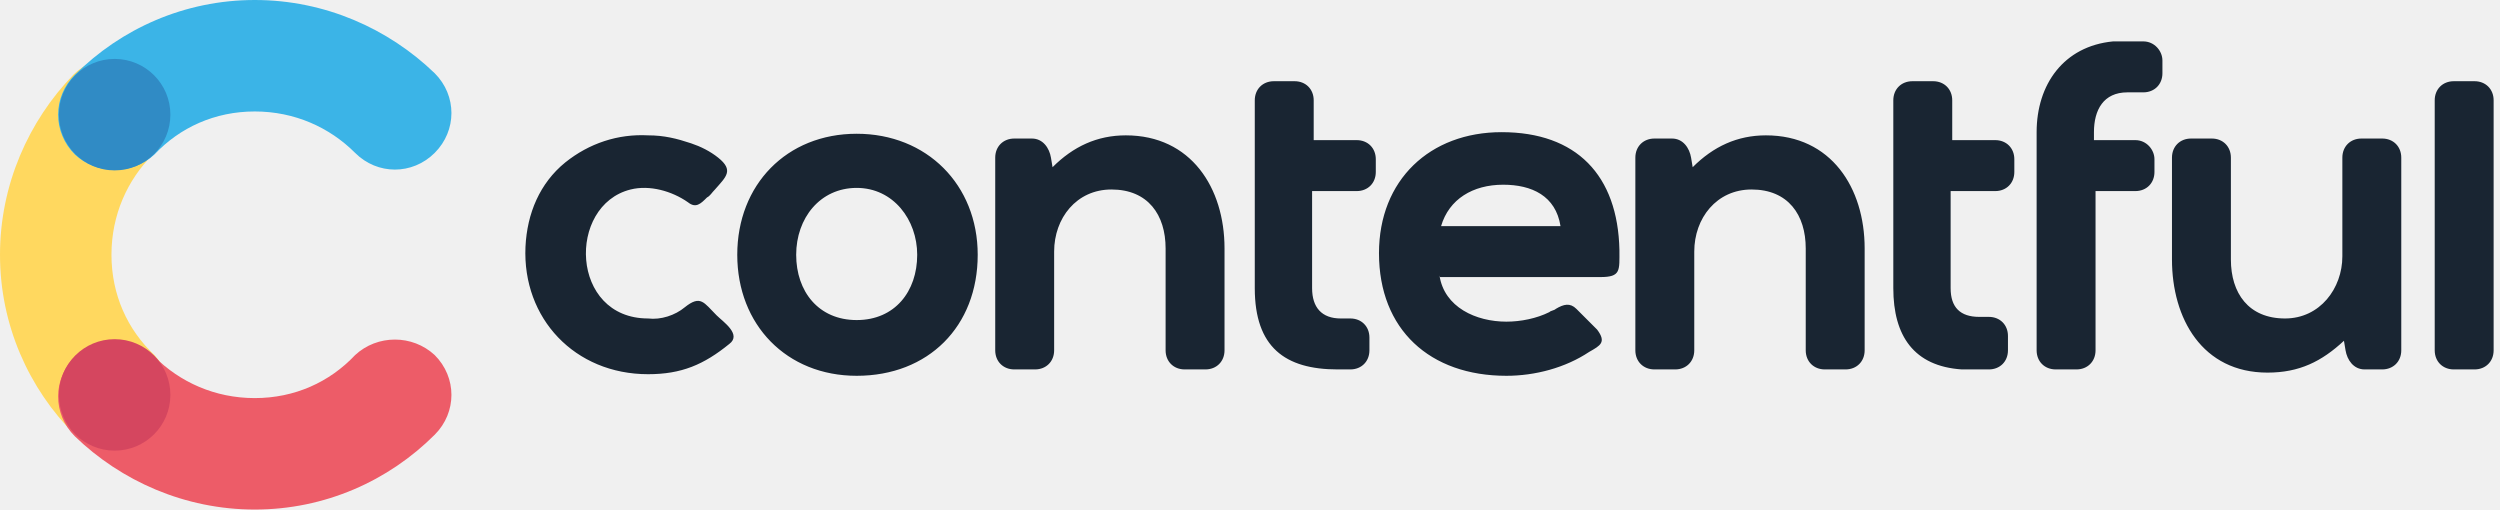
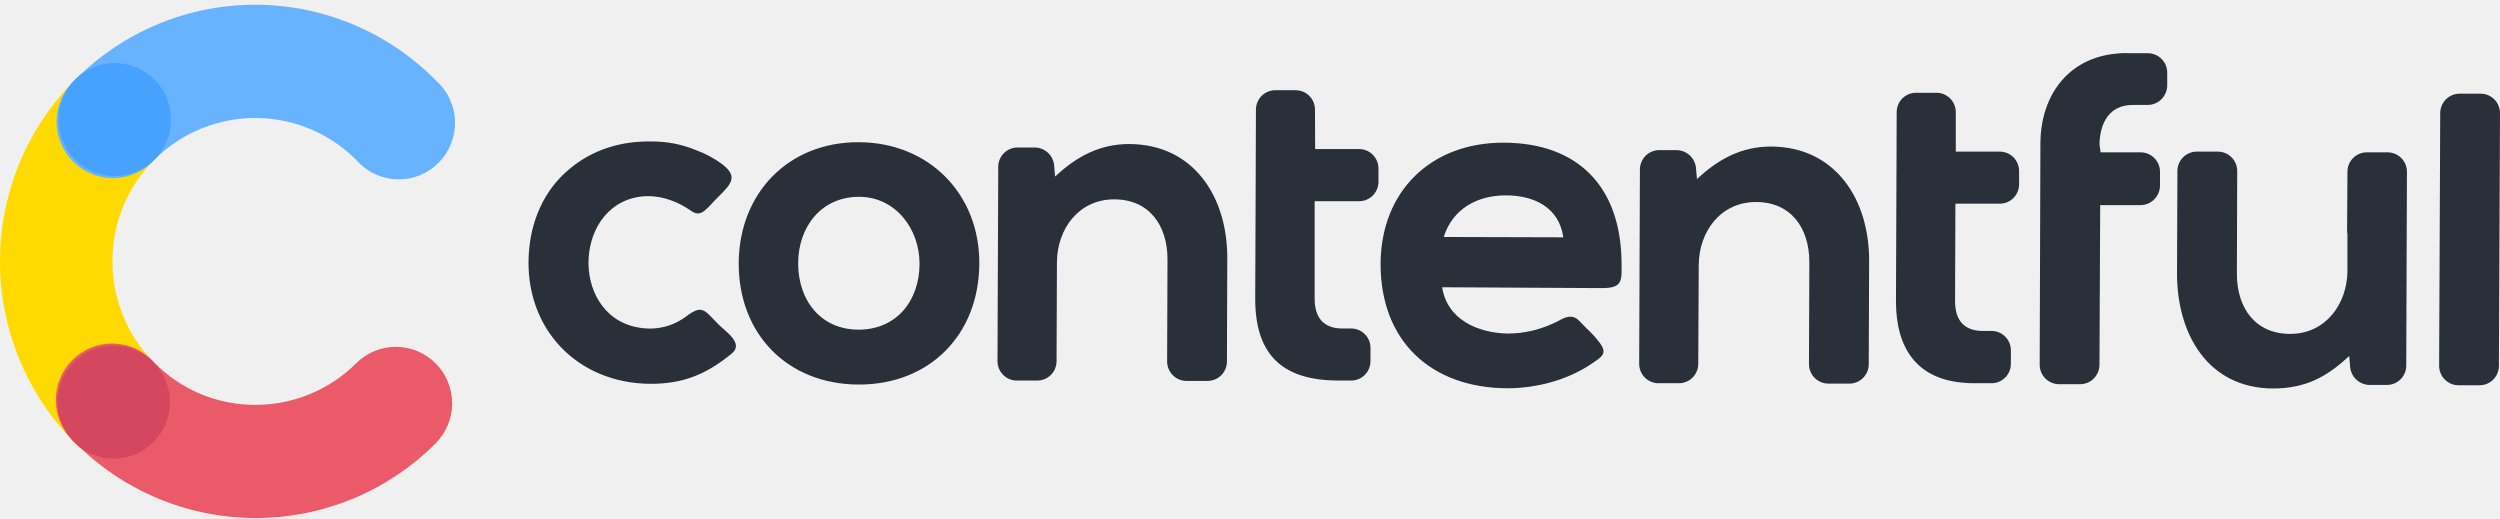
- <svg xmlns="http://www.w3.org/2000/svg" viewBox="0 0 157 32">
-   <path fill="#FFD85F" d="M9.7 22.3C8 20.7 7 18.5 7 16s1-4.7 2.6-6.3c1.4-1.4 1.4-3.6 0-5s-3.6-1.4-5 0C1.8 7.6 0 11.6 0 16s1.8 8.4 4.7 11.3c1.4 1.4 3.6 1.4 5 0 1.3-1.4 1.3-3.6 0-5z" />
-   <path fill="#3BB4E7" d="M9.7 9.7C11.3 8 13.5 7 16 7s4.7 1 6.3 2.6c1.4 1.4 3.6 1.4 5 0s1.4-3.6 0-5C24.4 1.8 20.4 0 16 0S7.6 1.8 4.7 4.7c-1.4 1.4-1.4 3.6 0 5 1.4 1.3 3.6 1.3 5 0z" />
-   <path fill="#ED5C68" d="M22.3 22.3C20.7 24 18.5 25 16 25s-4.7-1-6.3-2.6c-1.4-1.4-3.6-1.4-5 0s-1.4 3.6 0 5C7.6 30.2 11.6 32 16 32s8.4-1.8 11.3-4.7c1.4-1.4 1.4-3.6 0-5-1.4-1.3-3.6-1.3-5 0z" />
-   <circle cx="7.2" cy="7.2" r="3.5" fill="#308BC5" />
-   <circle cx="7.2" cy="24.8" r="3.5" fill="#D5465F" />
-   <path fill="#192532" fill-rule="evenodd" d="M43 19.3c1-.8 1.2-.3 2 .5.4.4 1.6 1.2.8 1.8-1.6 1.3-3 1.9-5.1 1.9-4.6 0-7.9-3.5-7.7-8 .1-2.1.9-4 2.5-5.3C37 9 38.8 8.4 40.7 8.5c1 0 1.8.2 2.7.5.6.2 1.2.5 1.7.9 1 .8.5 1.2-.2 2-.2.2-.3.4-.5.5-.4.4-.7.7-1.2.3-1-.7-2.4-1.1-3.6-.8-4 1-3.8 8.1 1.1 8.1.8.1 1.7-.2 2.3-.7zm111.1 3.9c-.7 0-1.2-.5-1.2-1.2V6.3c0-.7.5-1.2 1.2-1.2h1.3c.7 0 1.2.5 1.2 1.2V22c0 .7-.5 1.2-1.2 1.2h-1.3zm-6.9-1.8c-1.4 1.3-2.8 2-4.8 2-4.1 0-6-3.4-6-7.1V9.9c0-.7.5-1.2 1.2-1.2h1.3c.7 0 1.2.5 1.2 1.2v6.4c0 2.1 1.1 3.7 3.4 3.7 2.2 0 3.6-1.9 3.6-3.9V9.9c0-.7.5-1.2 1.2-1.2h1.3c.7 0 1.2.5 1.2 1.2V22c0 .7-.5 1.2-1.2 1.2h-1.1c-.7 0-1.1-.6-1.2-1.2l-.1-.6zM131.6 8.8h2.5c.7 0 1.2.6 1.2 1.2v.8c0 .7-.5 1.2-1.2 1.2h-2.5v10c0 .7-.5 1.2-1.2 1.2h-1.3c-.7 0-1.2-.5-1.2-1.2V8.3c0-3 1.7-5.4 4.8-5.7h1.9c.7 0 1.2.6 1.2 1.2v.8c0 .7-.5 1.2-1.2 1.2h-1c-1.5 0-2.1 1.1-2.1 2.5v.5h.1zm-9.1 0h2.8c.7 0 1.2.5 1.2 1.2v.8c0 .7-.5 1.2-1.2 1.2h-2.8v6.1c0 1.2.6 1.8 1.8 1.8h.6c.7 0 1.2.5 1.2 1.2v.9c0 .7-.5 1.2-1.2 1.2h-1.7c-3-.2-4.3-2.1-4.3-5.1V6.3c0-.7.5-1.2 1.2-1.2h1.3c.7 0 1.2.5 1.2 1.2v2.5h-.1zm-40.1 0h2.8c.7 0 1.2.5 1.2 1.2v.8c0 .7-.5 1.2-1.2 1.2h-2.8v6.1c0 1.2.6 1.9 1.8 1.9h.6c.7 0 1.2.5 1.2 1.2v.8c0 .7-.5 1.2-1.2 1.2H84c-3.3 0-5.2-1.4-5.2-5.1V6.3c0-.7.5-1.2 1.2-1.2h1.3c.7 0 1.2.5 1.2 1.2v2.5h-.1zm-16.3 1.7c1.3-1.3 2.8-2 4.6-2 4.1 0 6.2 3.3 6.2 7.1V22c0 .7-.5 1.2-1.2 1.2h-1.3c-.7 0-1.2-.5-1.2-1.2v-6.4c0-2.1-1.1-3.7-3.4-3.7-2.2 0-3.6 1.8-3.6 3.9V22c0 .7-.5 1.2-1.2 1.2h-1.3c-.7 0-1.2-.5-1.2-1.2V9.9c0-.7.5-1.2 1.2-1.2h1.1c.7 0 1.1.6 1.2 1.2l.1.6zm40.2 0c1.3-1.3 2.8-2 4.6-2 4.1 0 6.2 3.3 6.2 7.1V22c0 .7-.5 1.2-1.2 1.2h-1.3c-.7 0-1.2-.5-1.2-1.2v-6.4c0-2.1-1.1-3.7-3.4-3.7-2.2 0-3.6 1.8-3.6 3.9V22c0 .7-.5 1.2-1.2 1.2h-1.3c-.7 0-1.2-.5-1.2-1.2V9.9c0-.7.5-1.2 1.2-1.2h1.1c.7 0 1.1.6 1.2 1.2l.1.6zM53.8 8.4c-4.4 0-7.5 3.2-7.5 7.6 0 4.4 3.1 7.6 7.5 7.6 4.5 0 7.6-3.1 7.6-7.6 0-4.4-3.2-7.6-7.6-7.6zm36.6 8.9c.3 2 2.3 2.9 4.2 2.9.9 0 1.9-.2 2.7-.6.1-.1.3-.1.4-.2.5-.3.9-.4 1.3 0l.7.7.6.6c.6.8.2 1-.5 1.4-1.5 1-3.4 1.5-5.2 1.5-4.8 0-8-2.9-8-7.7 0-4.6 3.2-7.6 7.7-7.6 4.7 0 7.3 2.7 7.4 7.4 0 1.3.1 1.7-1.2 1.7H90.4v-.1zm-36.6-5.5c2.3 0 3.8 2 3.8 4.2 0 2.3-1.4 4.1-3.8 4.1S50 18.3 50 16s1.5-4.2 3.8-4.2zm36.7 2.4H98c-.3-1.9-1.8-2.6-3.6-2.6-1.9 0-3.4.9-3.9 2.6z" clip-rule="evenodd" />
+ <svg xmlns="http://www.w3.org/2000/svg" width="444" height="92" viewBox="0 0 444 92" fill="none">
+   <g clip-path="url(#clip0_1836_3542)">
+     <path d="M27.317 64.377C24.972 62 23.117 59.182 21.858 56.084C20.599 52.986 19.961 49.669 19.98 46.323C19.971 42.977 20.627 39.663 21.909 36.575C23.191 33.487 25.073 30.686 27.445 28.337C28.461 27.43 29.282 26.324 29.858 25.087C30.433 23.85 30.752 22.509 30.793 21.144C30.835 19.779 30.598 18.42 30.099 17.151C29.599 15.881 28.846 14.727 27.887 13.759C26.928 12.792 25.782 12.031 24.52 11.524C23.258 11.016 21.906 10.773 20.547 10.809C19.188 10.845 17.85 11.158 16.616 11.731C15.382 12.304 14.277 13.124 13.37 14.14C4.845 22.651 0.036 34.214 -0.001 46.286C-0.037 58.357 4.702 69.949 13.176 78.512C14.08 79.527 15.181 80.346 16.412 80.92C17.642 81.494 18.976 81.81 20.331 81.85C21.687 81.889 23.037 81.65 24.298 81.149C25.559 80.647 26.706 79.893 27.667 78.932C28.629 77.971 29.385 76.823 29.89 75.559C30.396 74.295 30.64 72.941 30.607 71.579C30.574 70.217 30.266 68.876 29.7 67.638C29.134 66.399 28.324 65.29 27.317 64.377Z" fill="#FFDA00" />
+     <path d="M27.445 28.337C32.225 23.584 38.687 20.929 45.414 20.953C52.141 20.977 58.584 23.678 63.331 28.465C64.232 29.491 65.333 30.321 66.566 30.904C67.798 31.486 69.137 31.81 70.498 31.854C71.86 31.898 73.216 31.662 74.484 31.161C75.751 30.659 76.903 29.903 77.869 28.938C78.834 27.972 79.593 26.819 80.098 25.549C80.604 24.278 80.845 22.917 80.808 21.549C80.77 20.182 80.454 18.836 79.88 17.596C79.305 16.355 78.484 15.246 77.467 14.336C73.287 10.084 68.311 6.703 62.827 4.387C57.342 2.072 51.456 0.867 45.506 0.843C39.556 0.819 33.66 1.975 28.157 4.245C22.653 6.516 17.651 9.856 13.436 14.074C12.417 14.976 11.591 16.078 11.01 17.312C10.429 18.546 10.104 19.886 10.057 21.25C10.009 22.614 10.239 23.974 10.733 25.246C11.227 26.517 11.974 27.675 12.928 28.646C13.883 29.618 15.025 30.384 16.284 30.898C17.544 31.411 18.894 31.661 20.253 31.632C21.612 31.603 22.951 31.296 24.187 30.729C25.424 30.163 26.532 29.349 27.445 28.337Z" fill="#67B3FF" />
+     <path d="M63.27 64.505C60.904 66.865 58.098 68.733 55.013 70.002C51.927 71.271 48.622 71.916 45.288 71.901C41.955 71.906 38.654 71.243 35.578 69.951C32.503 68.659 29.715 66.764 27.378 64.377C26.475 63.356 25.374 62.532 24.142 61.953C22.911 61.375 21.575 61.055 20.216 61.014C18.857 60.972 17.504 61.209 16.239 61.711C14.975 62.213 13.826 62.969 12.863 63.932C11.899 64.896 11.142 66.046 10.637 67.314C10.132 68.581 9.889 69.939 9.925 71.304C9.96 72.669 10.273 74.012 10.843 75.251C11.414 76.491 12.23 77.6 13.242 78.512C17.43 82.763 22.411 86.143 27.902 88.458C33.392 90.773 39.283 91.976 45.238 92C51.192 92.024 57.093 90.868 62.602 88.597C68.11 86.326 73.118 82.986 77.339 78.768C78.272 77.84 79.013 76.737 79.521 75.522C80.029 74.306 80.294 73.002 80.3 71.684C80.306 70.365 80.054 69.059 79.557 67.839C79.061 66.618 78.33 65.508 77.406 64.572C76.482 63.635 75.384 62.891 74.173 62.38C72.963 61.87 71.664 61.604 70.352 61.598C69.039 61.592 67.738 61.845 66.523 62.344C65.308 62.843 64.203 63.577 63.27 64.505Z" fill="#EB5A68" />
+     <path d="M27.445 28.337C26.045 29.741 24.261 30.697 22.319 31.081C20.377 31.466 18.366 31.263 16.539 30.498C14.713 29.733 13.154 28.44 12.06 26.784C10.966 25.128 10.386 23.182 10.395 21.195C10.404 19.207 11 17.267 12.108 15.621C13.216 13.974 14.786 12.695 16.619 11.946C18.453 11.197 20.466 11.011 22.404 11.413C24.342 11.814 26.118 12.785 27.506 14.202C29.355 16.089 30.386 18.634 30.375 21.282C30.363 23.93 29.31 26.466 27.445 28.337Z" fill="#47A1FF" />
+     <path d="M27.25 78.512C25.85 79.916 24.065 80.87 22.123 81.254C20.182 81.638 18.17 81.434 16.344 80.668C14.518 79.903 12.959 78.609 11.866 76.953C10.773 75.296 10.194 73.35 10.204 71.363C10.213 69.376 10.81 67.436 11.919 65.789C13.027 64.143 14.598 62.865 16.431 62.116C18.265 61.368 20.278 61.183 22.216 61.586C24.154 61.988 25.93 62.959 27.317 64.377C29.166 66.265 30.196 68.81 30.183 71.458C30.171 74.106 29.117 76.641 27.25 78.512Z" fill="#D5465F" />
+     <path fill-rule="evenodd" clip-rule="evenodd" d="M121.922 56.155C124.803 53.97 125.186 55.191 127.617 57.632C128.832 58.853 132.157 60.977 129.981 62.771C125.441 66.495 121.345 68.167 115.551 68.167C102.436 68.105 93.162 58.273 93.906 45.231C94.222 39.39 96.526 33.86 101.071 30.07C105.228 26.537 110.406 24.998 115.845 25.126C118.511 25.118 121.152 25.641 123.615 26.665C125.284 27.27 126.856 28.115 128.283 29.173C131.163 31.402 129.82 32.707 127.578 34.953C127.067 35.466 126.557 35.984 126.107 36.497C124.958 37.651 124.187 38.487 122.655 37.394C119.713 35.337 115.995 34.245 112.482 35.165C101.16 38.052 101.67 58.29 115.557 58.357C117.858 58.327 120.09 57.555 121.922 56.155ZM436.646 68.418C436.192 68.42 435.742 68.332 435.322 68.158C434.902 67.985 434.52 67.73 434.198 67.407C433.877 67.085 433.622 66.702 433.449 66.28C433.276 65.859 433.187 65.407 433.189 64.951L433.383 20.11C433.381 19.654 433.468 19.202 433.641 18.78C433.814 18.358 434.068 17.974 434.389 17.652C434.71 17.329 435.091 17.073 435.511 16.899C435.931 16.725 436.381 16.636 436.835 16.638H440.548C441.003 16.636 441.453 16.725 441.873 16.899C442.293 17.074 442.675 17.33 442.996 17.654C443.317 17.977 443.571 18.361 443.743 18.784C443.916 19.206 444.003 19.659 444 20.116L443.806 64.956C443.808 65.412 443.72 65.864 443.547 66.286C443.375 66.707 443.121 67.09 442.8 67.413C442.479 67.735 442.097 67.99 441.677 68.164C441.257 68.337 440.808 68.425 440.354 68.423L436.646 68.418ZM417.221 63.217C413.192 67.007 409.351 68.997 403.657 68.997C392.146 68.93 386.641 59.36 386.641 48.631L386.707 30.388C386.706 29.932 386.794 29.48 386.968 29.059C387.141 28.638 387.396 28.255 387.717 27.933C388.039 27.611 388.421 27.357 388.841 27.184C389.261 27.011 389.711 26.924 390.165 26.927H393.878C394.332 26.924 394.782 27.013 395.202 27.186C395.621 27.36 396.003 27.615 396.324 27.937C396.645 28.26 396.899 28.643 397.072 29.064C397.244 29.486 397.332 29.938 397.33 30.394L397.269 48.636C397.269 54.611 400.466 59.299 406.737 59.299C413.009 59.299 416.844 54.032 416.905 48.151V41.636C416.854 41.383 416.834 41.124 416.844 40.867L416.905 30.522C416.903 30.066 416.99 29.614 417.163 29.192C417.336 28.771 417.59 28.388 417.911 28.065C418.232 27.743 418.613 27.488 419.033 27.314C419.453 27.141 419.903 27.053 420.357 27.055H424.02C424.474 27.053 424.924 27.141 425.344 27.314C425.763 27.488 426.145 27.743 426.466 28.065C426.787 28.388 427.041 28.771 427.214 29.192C427.387 29.614 427.474 30.066 427.472 30.522L427.35 64.956C427.341 65.867 426.973 66.738 426.325 67.376C425.678 68.015 424.805 68.369 423.898 68.362H420.762C419.872 68.334 419.025 67.966 418.395 67.333C417.765 66.701 417.399 65.851 417.371 64.956L417.221 63.217ZM373.06 27.055H380.225C380.679 27.061 381.128 27.158 381.545 27.34C381.961 27.521 382.338 27.784 382.654 28.112C382.969 28.441 383.216 28.829 383.381 29.254C383.547 29.679 383.626 30.133 383.616 30.589V32.963C383.609 33.878 383.244 34.754 382.601 35.403C381.957 36.051 381.086 36.42 380.175 36.43H372.993L372.866 64.761C372.868 65.217 372.78 65.669 372.607 66.091C372.435 66.513 372.181 66.897 371.86 67.219C371.539 67.542 371.157 67.798 370.738 67.972C370.318 68.146 369.868 68.235 369.414 68.234H365.706C365.252 68.235 364.801 68.146 364.381 67.972C363.961 67.798 363.579 67.543 363.258 67.22C362.937 66.897 362.682 66.514 362.509 66.092C362.335 65.67 362.247 65.218 362.248 64.761L362.376 25.578C362.376 17.033 367.238 10.284 375.94 9.514C376.196 9.514 376.384 9.453 376.64 9.453C377.152 9.42 377.665 9.42 378.177 9.453H381.507C381.961 9.46 382.409 9.556 382.825 9.737C383.242 9.918 383.618 10.181 383.934 10.508C384.249 10.836 384.496 11.224 384.662 11.648C384.827 12.072 384.908 12.525 384.898 12.981V15.166C384.892 16.084 384.527 16.963 383.881 17.613C383.235 18.263 382.36 18.631 381.446 18.639H378.76C374.664 18.639 372.938 21.782 372.871 25.639L373.06 27.055ZM347.347 26.927H355.2C356.107 26.936 356.974 27.306 357.61 27.956C358.245 28.606 358.598 29.482 358.591 30.394V32.768C358.582 33.679 358.214 34.55 357.567 35.188C356.919 35.827 356.046 36.181 355.139 36.173H347.28L347.219 53.508C347.219 56.852 348.817 58.775 352.142 58.775H353.74C354.648 58.785 355.515 59.157 356.15 59.807C356.786 60.458 357.139 61.336 357.131 62.247V64.655C357.121 65.566 356.752 66.436 356.105 67.074C355.458 67.712 354.586 68.067 353.679 68.061H350.671C350.115 68.072 349.559 68.05 349.006 67.994C340.498 67.437 336.724 61.896 336.724 53.541C336.791 42.299 336.791 31.124 336.852 19.881C336.856 19.43 336.949 18.983 337.125 18.568C337.301 18.152 337.557 17.776 337.878 17.459C338.199 17.143 338.579 16.894 338.996 16.725C339.413 16.556 339.86 16.471 340.309 16.476H343.956C344.863 16.485 345.73 16.855 346.365 17.505C347.001 18.155 347.354 19.032 347.347 19.943V26.927ZM233.572 26.475H241.425C242.332 26.484 243.199 26.854 243.835 27.504C244.47 28.154 244.823 29.031 244.816 29.942V32.328C244.806 33.238 244.437 34.108 243.79 34.746C243.143 35.384 242.271 35.739 241.364 35.733H233.483V53.073C233.483 56.417 235.081 58.34 238.406 58.34H240.01C240.459 58.345 240.902 58.438 241.316 58.614C241.729 58.791 242.103 59.047 242.417 59.37C242.732 59.691 242.98 60.072 243.148 60.491C243.316 60.909 243.4 61.356 243.395 61.807V64.181C243.386 65.093 243.018 65.963 242.371 66.602C241.723 67.24 240.85 67.594 239.943 67.587H237.579C228.299 67.526 222.927 63.541 222.927 53.095C222.993 41.853 222.993 30.672 223.054 19.43C223.065 18.518 223.434 17.648 224.083 17.01C224.731 16.371 225.604 16.017 226.512 16.024H230.159C231.066 16.035 231.932 16.406 232.567 17.057C233.201 17.708 233.553 18.586 233.544 19.497L233.572 26.475ZM187.39 31.358C191.164 27.824 195.26 25.578 200.566 25.578C212.082 25.639 218.032 35.053 217.965 45.939L217.904 64.181C217.906 64.638 217.817 65.09 217.644 65.512C217.471 65.934 217.216 66.317 216.895 66.64C216.573 66.963 216.192 67.219 215.771 67.393C215.351 67.567 214.901 67.655 214.446 67.654H210.739C210.285 67.655 209.834 67.567 209.414 67.393C208.994 67.219 208.612 66.963 208.291 66.64C207.969 66.317 207.715 65.934 207.542 65.512C207.368 65.09 207.28 64.638 207.281 64.181L207.348 46.067C207.348 40.092 204.151 35.404 197.88 35.404C191.608 35.404 187.773 40.61 187.712 46.518L187.645 64.181C187.637 65.093 187.268 65.963 186.621 66.602C185.974 67.24 185.101 67.594 184.193 67.587H180.547C179.64 67.578 178.773 67.208 178.137 66.558C177.502 65.908 177.149 65.031 177.156 64.12C177.217 53.134 177.217 42.087 177.284 31.101V29.624C177.287 28.714 177.649 27.842 178.291 27.2C178.932 26.557 179.802 26.197 180.708 26.197H183.844C184.735 26.223 185.582 26.59 186.212 27.224C186.843 27.857 187.208 28.707 187.235 29.602L187.39 31.358ZM301.382 31.804C305.156 28.276 309.246 26.024 314.557 26.024C326.074 26.091 332.018 35.532 331.957 46.39L331.89 64.655C331.892 65.111 331.804 65.564 331.632 65.986C331.459 66.407 331.205 66.791 330.884 67.114C330.563 67.436 330.182 67.692 329.762 67.866C329.342 68.04 328.892 68.129 328.438 68.128H324.73C324.276 68.129 323.826 68.04 323.406 67.866C322.985 67.692 322.604 67.437 322.282 67.114C321.961 66.791 321.706 66.408 321.533 65.986C321.36 65.564 321.271 65.112 321.273 64.655L321.339 46.541C321.339 40.566 318.137 35.878 311.871 35.878C305.605 35.878 301.765 41.078 301.698 46.992L301.609 64.655C301.599 65.567 301.229 66.437 300.581 67.076C299.933 67.714 299.059 68.068 298.152 68.061H294.505C293.599 68.05 292.734 67.68 292.099 67.03C291.464 66.38 291.112 65.504 291.12 64.594L291.247 30.093C291.249 29.639 291.34 29.19 291.514 28.772C291.689 28.354 291.945 27.975 292.266 27.656C292.587 27.338 292.968 27.086 293.387 26.916C293.805 26.746 294.253 26.66 294.705 26.665H297.841C298.735 26.694 299.584 27.067 300.214 27.705C300.843 28.344 301.205 29.2 301.226 30.098L301.382 31.804ZM152.564 25.255C140.088 25.188 131.263 34.245 131.196 46.708C131.135 59.299 139.832 68.234 152.436 68.295C165.04 68.356 173.865 59.494 173.926 46.819C173.992 34.44 164.974 25.316 152.564 25.255ZM256.127 51.016C257.02 56.796 262.526 59.171 267.898 59.238C270.592 59.214 273.25 58.623 275.702 57.504C276.096 57.343 276.48 57.157 276.851 56.947C278.133 56.239 279.282 55.793 280.436 56.947C281.074 57.588 281.651 58.234 282.29 58.808C282.892 59.386 283.449 60.01 283.955 60.676C285.681 62.855 284.465 63.373 282.484 64.722C278.26 67.548 272.76 68.958 267.704 68.958C254.146 68.897 245.188 60.598 245.188 46.864C245.254 33.883 254.207 25.277 267.127 25.338C280.308 25.405 287.79 33.18 287.984 46.413C288.045 50.008 288.173 51.167 284.465 51.167L256.127 51.016ZM152.564 34.953C159.024 34.953 163.309 40.61 163.309 46.842C163.309 53.33 159.279 58.547 152.497 58.547C145.715 58.547 141.753 53.279 141.753 46.791C141.753 40.304 145.848 34.953 152.564 34.953ZM256.41 42.087L277.65 42.149C276.878 36.815 272.466 34.697 267.416 34.697C262.365 34.697 257.981 37.077 256.41 42.087Z" fill="#29303A" />
+   </g>
+   <defs>
+     <clipPath id="clip0_1836_3542">
+       <rect width="444" height="92" fill="white" />
+     </clipPath>
+   </defs>
</svg>
